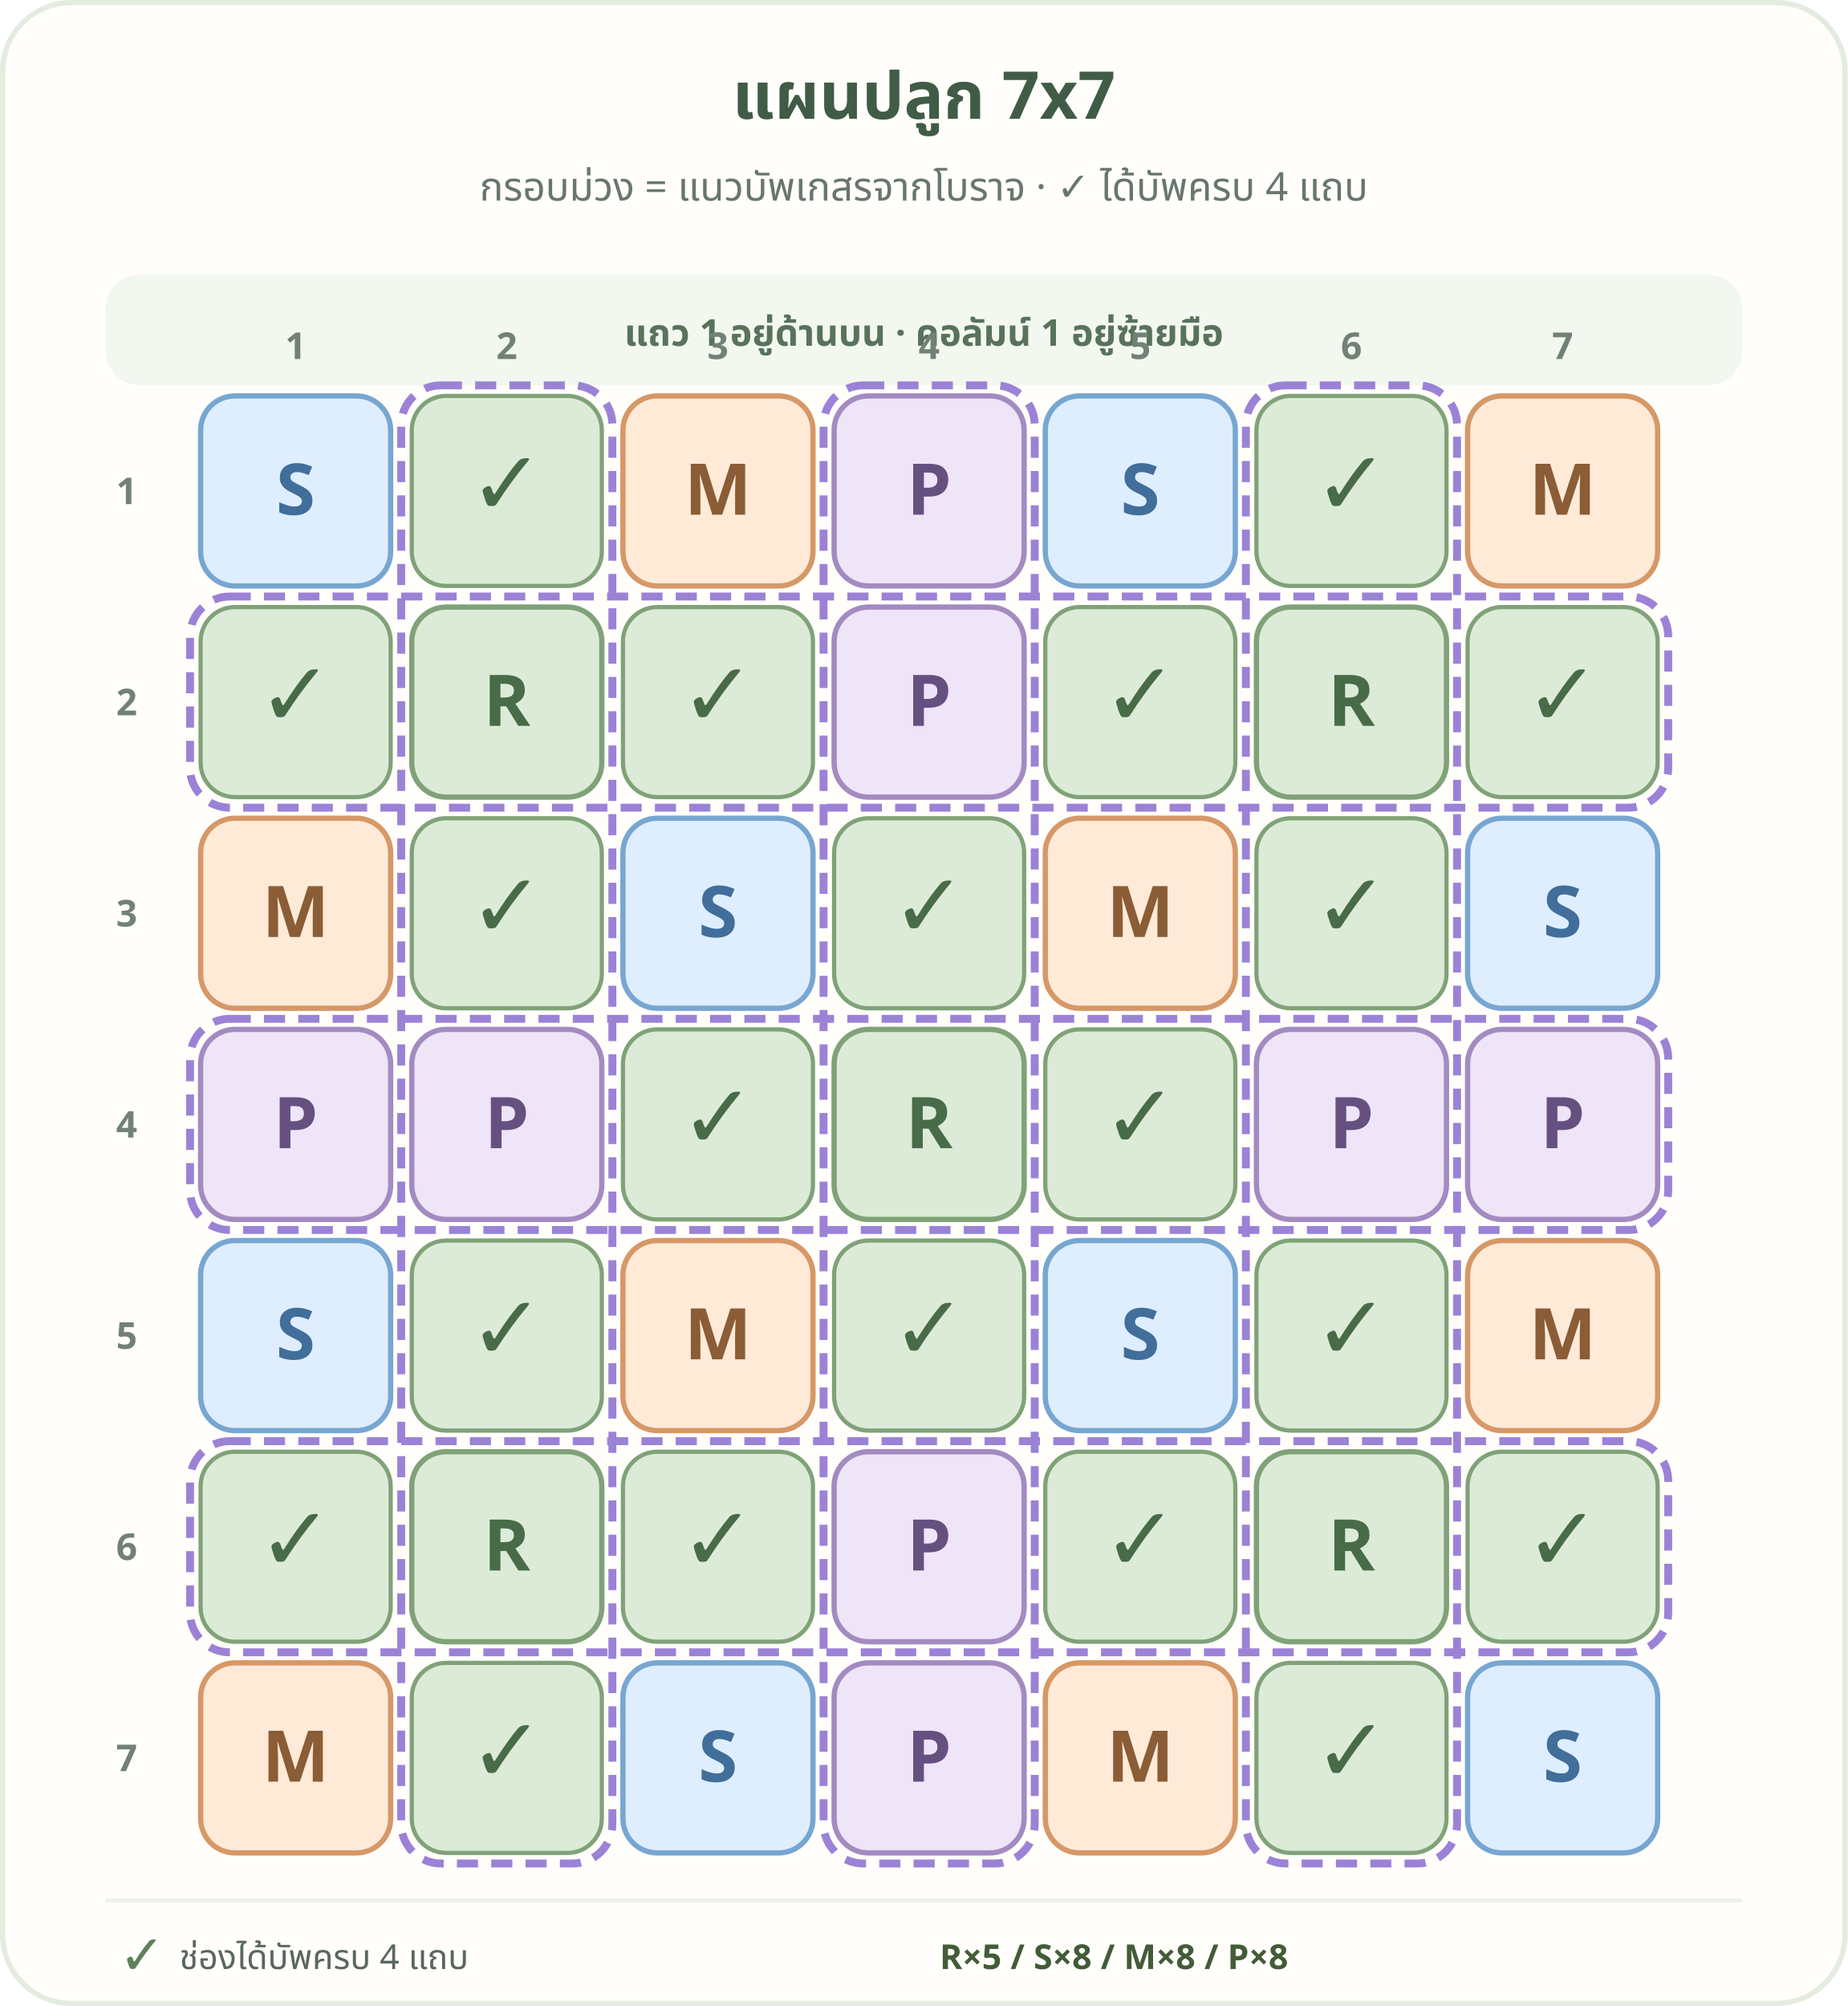
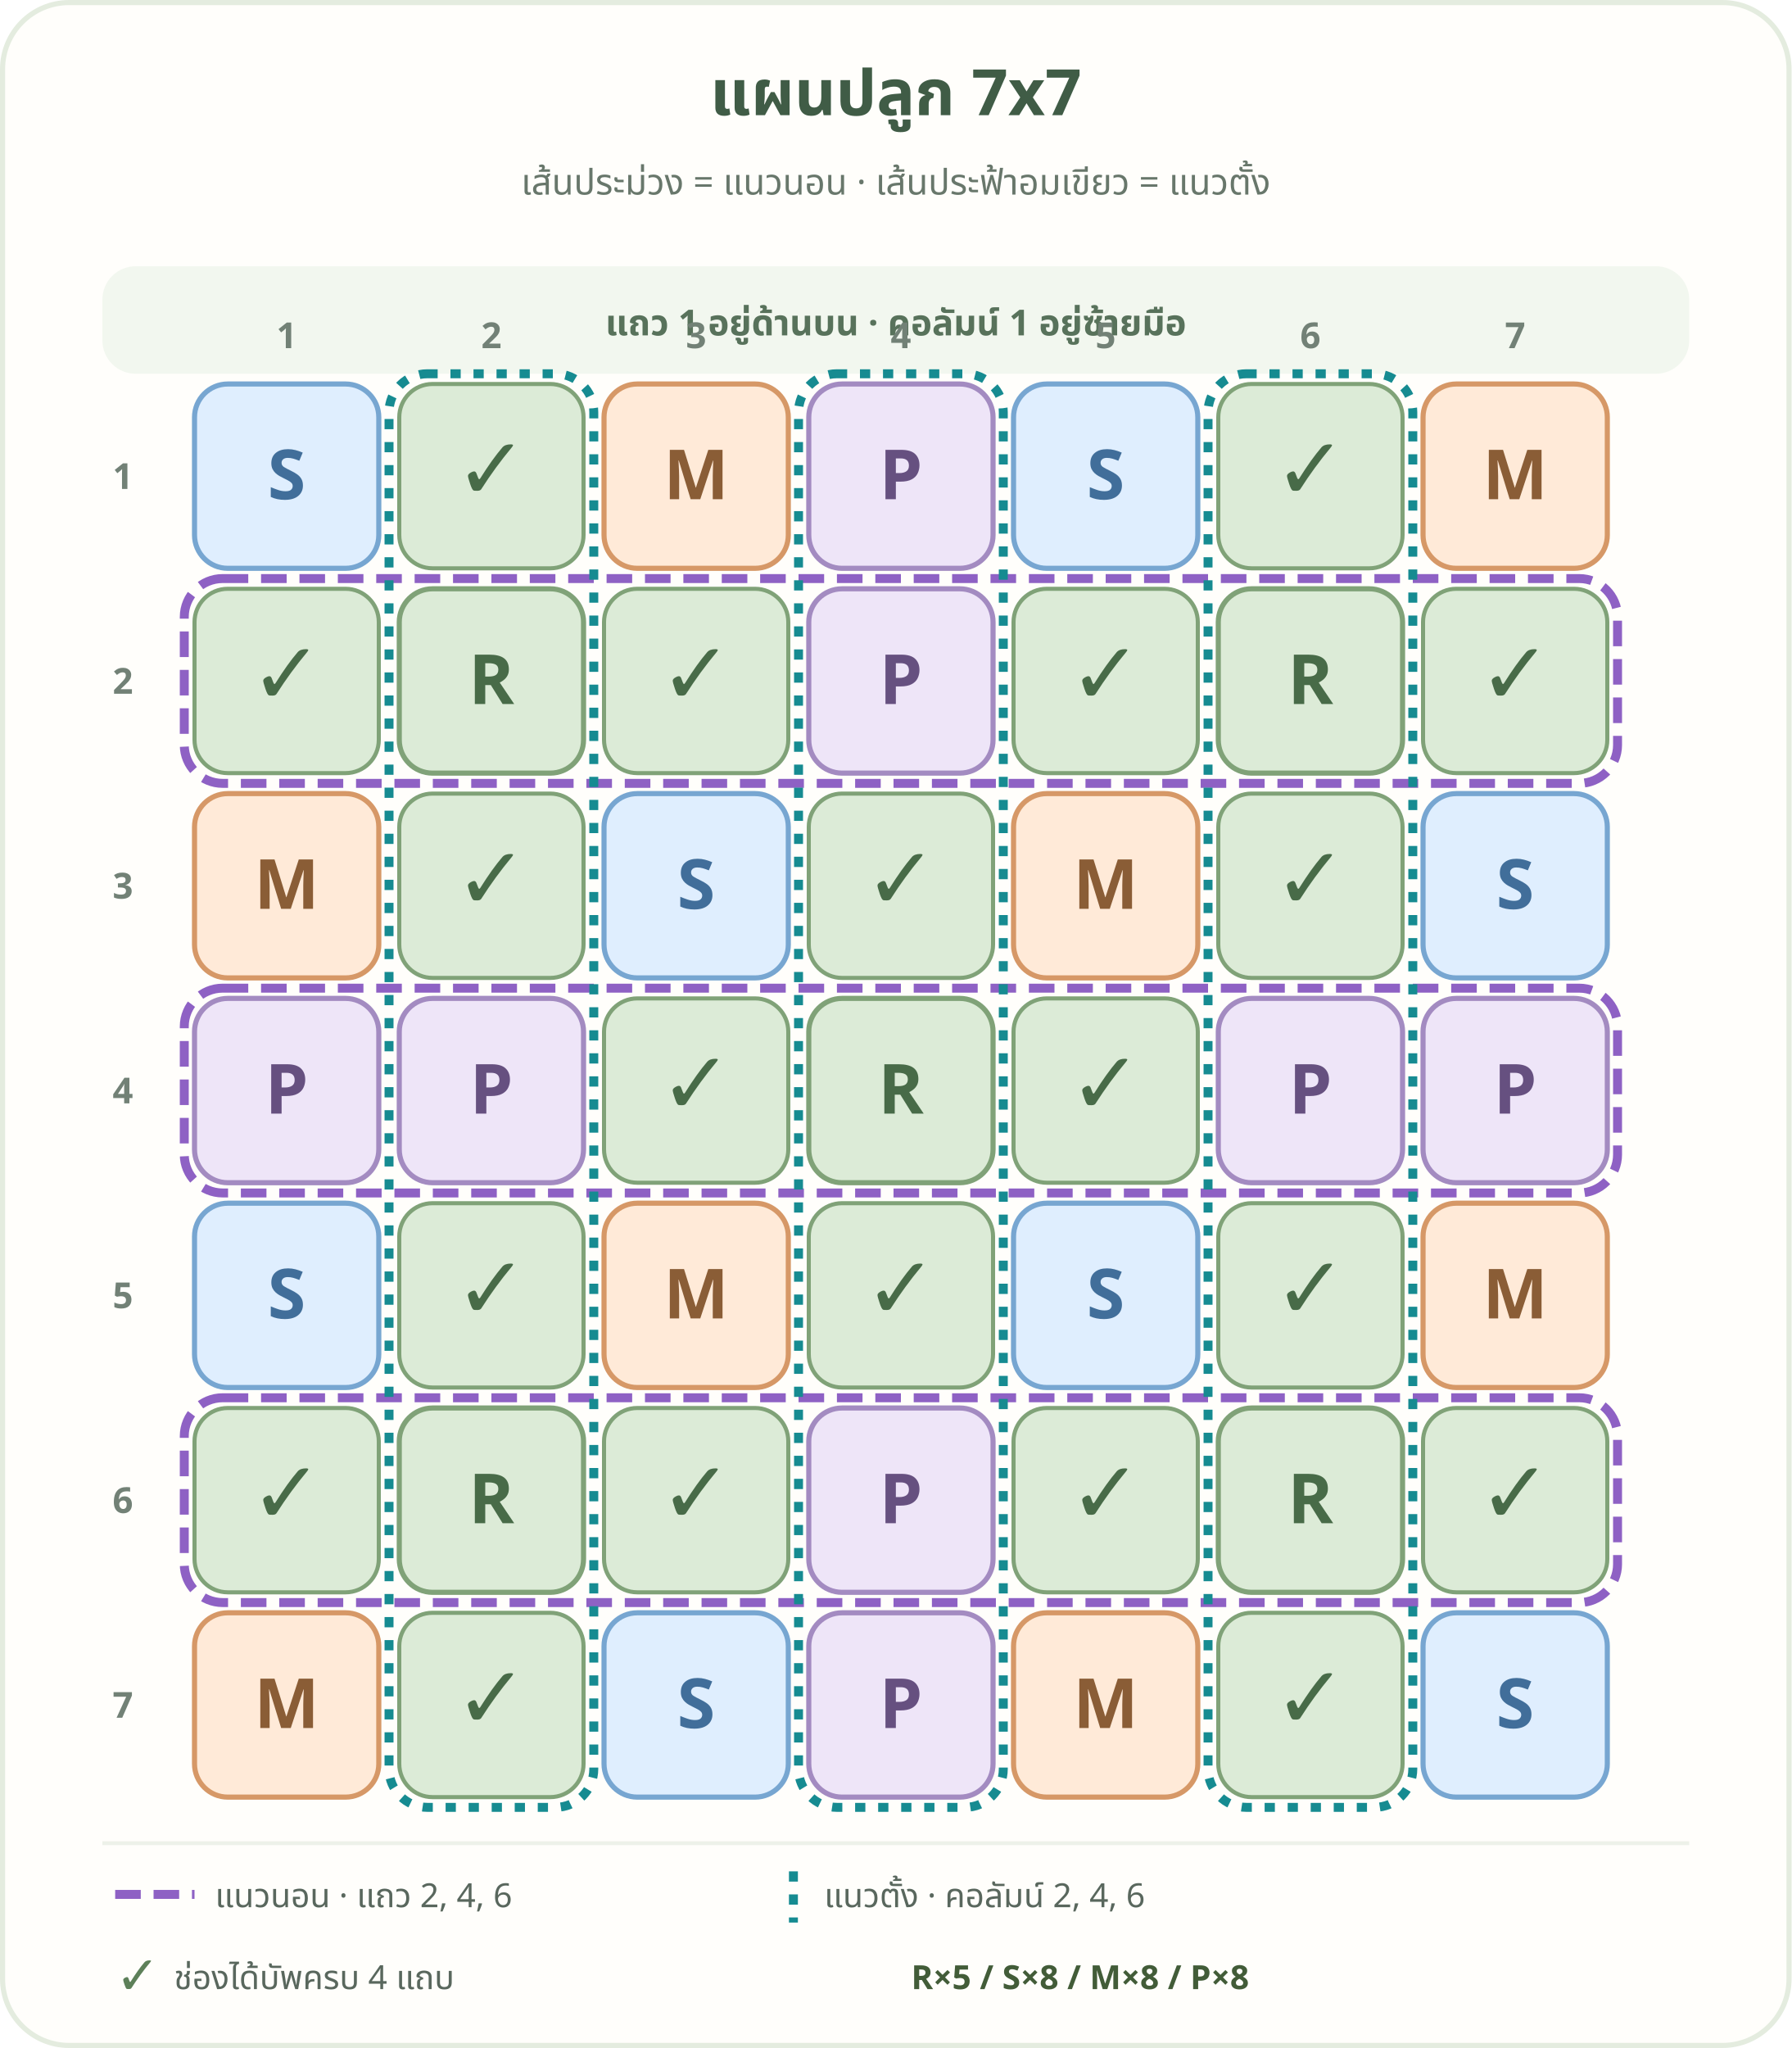
- <svg xmlns="http://www.w3.org/2000/svg" width="700" height="760" viewBox="0 0 700 760" role="img" aria-labelledby="title desc">
-   <rect x="1" y="1" width="698" height="758" rx="26" fill="#fffefb" stroke="#e4ecdf" stroke-width="2" />
+ <svg xmlns="http://www.w3.org/2000/svg" width="700" height="800" viewBox="0 0 700 800" role="img" aria-labelledby="title desc">
+   <rect x="1" y="1" width="698" height="798" rx="26" fill="#fffefb" stroke="#e4ecdf" stroke-width="2" />
  <text x="350" y="45" text-anchor="middle" font-family="Tahoma, Noto Sans Thai, sans-serif" font-size="25" font-weight="700" fill="#405c46">แผนปลูก 7x7</text>
-   <text x="350" y="76" text-anchor="middle" font-family="Tahoma, Noto Sans Thai, sans-serif" font-size="15" fill="#68776b">กรอบม่วง = แนวบัพเกสรจากโบราจ · ✓ ได้บัพครบ 4 แถบ</text>
+   <text x="350" y="76" text-anchor="middle" font-family="Tahoma, Noto Sans Thai, sans-serif" font-size="14" fill="#68776b">เส้นประม่วง = แนวนอน · เส้นประฟ้าอมเขียว = แนวตั้ง</text>
  <rect x="40" y="104" width="620" height="42" rx="13" fill="#f2f7ef" />
  <text x="350" y="131" text-anchor="middle" font-family="Tahoma, Noto Sans Thai, sans-serif" font-size="14" font-weight="700" fill="#58725b">แถว 1 อยู่ด้านบน · คอลัมน์ 1 อยู่ซ้ายมือ</text>
  <text x="112" y="136" text-anchor="middle" font-family="Tahoma, sans-serif" font-size="14" font-weight="700" fill="#728176">1</text>
  <text x="192" y="136" text-anchor="middle" font-family="Tahoma, sans-serif" font-size="14" font-weight="700" fill="#728176">2</text>
  <text x="272" y="136" text-anchor="middle" font-family="Tahoma, sans-serif" font-size="14" font-weight="700" fill="#728176">3</text>
  <text x="352" y="136" text-anchor="middle" font-family="Tahoma, sans-serif" font-size="14" font-weight="700" fill="#728176">4</text>
  <text x="432" y="136" text-anchor="middle" font-family="Tahoma, sans-serif" font-size="14" font-weight="700" fill="#728176">5</text>
  <text x="512" y="136" text-anchor="middle" font-family="Tahoma, sans-serif" font-size="14" font-weight="700" fill="#728176">6</text>
  <text x="592" y="136" text-anchor="middle" font-family="Tahoma, sans-serif" font-size="14" font-weight="700" fill="#728176">7</text>
  <text x="48" y="191" text-anchor="middle" font-family="Tahoma, sans-serif" font-size="14" font-weight="700" fill="#728176">1</text>
  <g aria-label="แถว 1 คอลัมน์ 1: สตรอว์เบอร์รี่สวน — บัพน้ำ">
    <rect x="76" y="150" width="72" height="72" rx="13" fill="#dfeefe" stroke="#77a6d1" stroke-width="2" />
    <text x="112" y="195" text-anchor="middle" font-family="Segoe UI Symbol, Tahoma, Noto Sans Thai, sans-serif" font-size="27" font-weight="750" fill="#416e9a">S</text>
  </g>
  <g aria-label="แถว 1 คอลัมน์ 2: ช่องปลูก — ได้รับบัพครบทั้ง 4 แถบ และได้รับเกสรจากโบราจ">
    <rect x="156" y="150" width="72" height="72" rx="13" fill="#dcebd7" stroke="#80a278" stroke-width="1.6" />
    <text x="192" y="195" text-anchor="middle" font-family="Segoe UI Symbol, Tahoma, Noto Sans Thai, sans-serif" font-size="34" font-weight="750" fill="#486b48">✓</text>
  </g>
  <g aria-label="แถว 1 คอลัมน์ 3: ดาวเรือง — บัพป้องกัน">
    <rect x="236" y="150" width="72" height="72" rx="13" fill="#ffead8" stroke="#d69867" stroke-width="2" />
    <text x="272" y="195" text-anchor="middle" font-family="Segoe UI Symbol, Tahoma, Noto Sans Thai, sans-serif" font-size="27" font-weight="750" fill="#8a5d36">M</text>
  </g>
  <g aria-label="แถว 1 คอลัมน์ 4: โบราจ — บัพเกสร">
    <rect x="316" y="150" width="72" height="72" rx="13" fill="#eee5f8" stroke="#a38bc1" stroke-width="2" />
    <text x="352" y="195" text-anchor="middle" font-family="Segoe UI Symbol, Tahoma, Noto Sans Thai, sans-serif" font-size="27" font-weight="750" fill="#665080">P</text>
  </g>
  <g aria-label="แถว 1 คอลัมน์ 5: สตรอว์เบอร์รี่สวน — บัพน้ำ">
    <rect x="396" y="150" width="72" height="72" rx="13" fill="#dfeefe" stroke="#77a6d1" stroke-width="2" />
    <text x="432" y="195" text-anchor="middle" font-family="Segoe UI Symbol, Tahoma, Noto Sans Thai, sans-serif" font-size="27" font-weight="750" fill="#416e9a">S</text>
  </g>
  <g aria-label="แถว 1 คอลัมน์ 6: ช่องปลูก — ได้รับบัพครบทั้ง 4 แถบ และได้รับเกสรจากโบราจ">
    <rect x="476" y="150" width="72" height="72" rx="13" fill="#dcebd7" stroke="#80a278" stroke-width="1.6" />
    <text x="512" y="195" text-anchor="middle" font-family="Segoe UI Symbol, Tahoma, Noto Sans Thai, sans-serif" font-size="34" font-weight="750" fill="#486b48">✓</text>
  </g>
  <g aria-label="แถว 1 คอลัมน์ 7: ดาวเรือง — บัพป้องกัน">
    <rect x="556" y="150" width="72" height="72" rx="13" fill="#ffead8" stroke="#d69867" stroke-width="2" />
    <text x="592" y="195" text-anchor="middle" font-family="Segoe UI Symbol, Tahoma, Noto Sans Thai, sans-serif" font-size="27" font-weight="750" fill="#8a5d36">M</text>
  </g>
  <text x="48" y="271" text-anchor="middle" font-family="Tahoma, sans-serif" font-size="14" font-weight="700" fill="#728176">2</text>
  <g aria-label="แถว 2 คอลัมน์ 1: ช่องปลูก — ได้รับบัพครบทั้ง 4 แถบ และได้รับเกสรจากโบราจ">
    <rect x="76" y="230" width="72" height="72" rx="13" fill="#dcebd7" stroke="#80a278" stroke-width="1.6" />
    <text x="112" y="275" text-anchor="middle" font-family="Segoe UI Symbol, Tahoma, Noto Sans Thai, sans-serif" font-size="34" font-weight="750" fill="#486b48">✓</text>
  </g>
  <g aria-label="แถว 2 คอลัมน์ 2: ถั่วรันเนอร์ — บัพดิน">
    <rect x="156" y="230" width="72" height="72" rx="13" fill="#dcebd7" stroke="#80a278" stroke-width="2" />
    <text x="192" y="275" text-anchor="middle" font-family="Segoe UI Symbol, Tahoma, Noto Sans Thai, sans-serif" font-size="27" font-weight="750" fill="#486b48">R</text>
  </g>
  <g aria-label="แถว 2 คอลัมน์ 3: ช่องปลูก — ได้รับบัพครบทั้ง 4 แถบ และได้รับเกสรจากโบราจ">
    <rect x="236" y="230" width="72" height="72" rx="13" fill="#dcebd7" stroke="#80a278" stroke-width="1.6" />
    <text x="272" y="275" text-anchor="middle" font-family="Segoe UI Symbol, Tahoma, Noto Sans Thai, sans-serif" font-size="34" font-weight="750" fill="#486b48">✓</text>
  </g>
  <g aria-label="แถว 2 คอลัมน์ 4: โบราจ — บัพเกสร">
    <rect x="316" y="230" width="72" height="72" rx="13" fill="#eee5f8" stroke="#a38bc1" stroke-width="2" />
    <text x="352" y="275" text-anchor="middle" font-family="Segoe UI Symbol, Tahoma, Noto Sans Thai, sans-serif" font-size="27" font-weight="750" fill="#665080">P</text>
  </g>
  <g aria-label="แถว 2 คอลัมน์ 5: ช่องปลูก — ได้รับบัพครบทั้ง 4 แถบ และได้รับเกสรจากโบราจ">
    <rect x="396" y="230" width="72" height="72" rx="13" fill="#dcebd7" stroke="#80a278" stroke-width="1.6" />
    <text x="432" y="275" text-anchor="middle" font-family="Segoe UI Symbol, Tahoma, Noto Sans Thai, sans-serif" font-size="34" font-weight="750" fill="#486b48">✓</text>
  </g>
  <g aria-label="แถว 2 คอลัมน์ 6: ถั่วรันเนอร์ — บัพดิน">
    <rect x="476" y="230" width="72" height="72" rx="13" fill="#dcebd7" stroke="#80a278" stroke-width="2" />
    <text x="512" y="275" text-anchor="middle" font-family="Segoe UI Symbol, Tahoma, Noto Sans Thai, sans-serif" font-size="27" font-weight="750" fill="#486b48">R</text>
  </g>
  <g aria-label="แถว 2 คอลัมน์ 7: ช่องปลูก — ได้รับบัพครบทั้ง 4 แถบ และได้รับเกสรจากโบราจ">
    <rect x="556" y="230" width="72" height="72" rx="13" fill="#dcebd7" stroke="#80a278" stroke-width="1.6" />
    <text x="592" y="275" text-anchor="middle" font-family="Segoe UI Symbol, Tahoma, Noto Sans Thai, sans-serif" font-size="34" font-weight="750" fill="#486b48">✓</text>
  </g>
  <text x="48" y="351" text-anchor="middle" font-family="Tahoma, sans-serif" font-size="14" font-weight="700" fill="#728176">3</text>
  <g aria-label="แถว 3 คอลัมน์ 1: ดาวเรือง — บัพป้องกัน">
    <rect x="76" y="310" width="72" height="72" rx="13" fill="#ffead8" stroke="#d69867" stroke-width="2" />
    <text x="112" y="355" text-anchor="middle" font-family="Segoe UI Symbol, Tahoma, Noto Sans Thai, sans-serif" font-size="27" font-weight="750" fill="#8a5d36">M</text>
  </g>
  <g aria-label="แถว 3 คอลัมน์ 2: ช่องปลูก — ได้รับบัพครบทั้ง 4 แถบ และได้รับเกสรจากโบราจ">
    <rect x="156" y="310" width="72" height="72" rx="13" fill="#dcebd7" stroke="#80a278" stroke-width="1.6" />
    <text x="192" y="355" text-anchor="middle" font-family="Segoe UI Symbol, Tahoma, Noto Sans Thai, sans-serif" font-size="34" font-weight="750" fill="#486b48">✓</text>
  </g>
  <g aria-label="แถว 3 คอลัมน์ 3: สตรอว์เบอร์รี่สวน — บัพน้ำ">
    <rect x="236" y="310" width="72" height="72" rx="13" fill="#dfeefe" stroke="#77a6d1" stroke-width="2" />
    <text x="272" y="355" text-anchor="middle" font-family="Segoe UI Symbol, Tahoma, Noto Sans Thai, sans-serif" font-size="27" font-weight="750" fill="#416e9a">S</text>
  </g>
  <g aria-label="แถว 3 คอลัมน์ 4: ช่องปลูก — ได้รับบัพครบทั้ง 4 แถบ และได้รับเกสรจากโบราจ">
    <rect x="316" y="310" width="72" height="72" rx="13" fill="#dcebd7" stroke="#80a278" stroke-width="1.6" />
    <text x="352" y="355" text-anchor="middle" font-family="Segoe UI Symbol, Tahoma, Noto Sans Thai, sans-serif" font-size="34" font-weight="750" fill="#486b48">✓</text>
  </g>
  <g aria-label="แถว 3 คอลัมน์ 5: ดาวเรือง — บัพป้องกัน">
    <rect x="396" y="310" width="72" height="72" rx="13" fill="#ffead8" stroke="#d69867" stroke-width="2" />
    <text x="432" y="355" text-anchor="middle" font-family="Segoe UI Symbol, Tahoma, Noto Sans Thai, sans-serif" font-size="27" font-weight="750" fill="#8a5d36">M</text>
  </g>
  <g aria-label="แถว 3 คอลัมน์ 6: ช่องปลูก — ได้รับบัพครบทั้ง 4 แถบ และได้รับเกสรจากโบราจ">
    <rect x="476" y="310" width="72" height="72" rx="13" fill="#dcebd7" stroke="#80a278" stroke-width="1.6" />
    <text x="512" y="355" text-anchor="middle" font-family="Segoe UI Symbol, Tahoma, Noto Sans Thai, sans-serif" font-size="34" font-weight="750" fill="#486b48">✓</text>
  </g>
  <g aria-label="แถว 3 คอลัมน์ 7: สตรอว์เบอร์รี่สวน — บัพน้ำ">
    <rect x="556" y="310" width="72" height="72" rx="13" fill="#dfeefe" stroke="#77a6d1" stroke-width="2" />
    <text x="592" y="355" text-anchor="middle" font-family="Segoe UI Symbol, Tahoma, Noto Sans Thai, sans-serif" font-size="27" font-weight="750" fill="#416e9a">S</text>
  </g>
  <text x="48" y="431" text-anchor="middle" font-family="Tahoma, sans-serif" font-size="14" font-weight="700" fill="#728176">4</text>
  <g aria-label="แถว 4 คอลัมน์ 1: โบราจ — บัพเกสร">
    <rect x="76" y="390" width="72" height="72" rx="13" fill="#eee5f8" stroke="#a38bc1" stroke-width="2" />
    <text x="112" y="435" text-anchor="middle" font-family="Segoe UI Symbol, Tahoma, Noto Sans Thai, sans-serif" font-size="27" font-weight="750" fill="#665080">P</text>
  </g>
  <g aria-label="แถว 4 คอลัมน์ 2: โบราจ — บัพเกสร">
    <rect x="156" y="390" width="72" height="72" rx="13" fill="#eee5f8" stroke="#a38bc1" stroke-width="2" />
    <text x="192" y="435" text-anchor="middle" font-family="Segoe UI Symbol, Tahoma, Noto Sans Thai, sans-serif" font-size="27" font-weight="750" fill="#665080">P</text>
  </g>
  <g aria-label="แถว 4 คอลัมน์ 3: ช่องปลูก — ได้รับบัพครบทั้ง 4 แถบ และได้รับเกสรจากโบราจ">
    <rect x="236" y="390" width="72" height="72" rx="13" fill="#dcebd7" stroke="#80a278" stroke-width="1.6" />
    <text x="272" y="435" text-anchor="middle" font-family="Segoe UI Symbol, Tahoma, Noto Sans Thai, sans-serif" font-size="34" font-weight="750" fill="#486b48">✓</text>
  </g>
  <g aria-label="แถว 4 คอลัมน์ 4: ถั่วรันเนอร์ — บัพดิน">
    <rect x="316" y="390" width="72" height="72" rx="13" fill="#dcebd7" stroke="#80a278" stroke-width="2" />
    <text x="352" y="435" text-anchor="middle" font-family="Segoe UI Symbol, Tahoma, Noto Sans Thai, sans-serif" font-size="27" font-weight="750" fill="#486b48">R</text>
  </g>
  <g aria-label="แถว 4 คอลัมน์ 5: ช่องปลูก — ได้รับบัพครบทั้ง 4 แถบ และได้รับเกสรจากโบราจ">
    <rect x="396" y="390" width="72" height="72" rx="13" fill="#dcebd7" stroke="#80a278" stroke-width="1.6" />
    <text x="432" y="435" text-anchor="middle" font-family="Segoe UI Symbol, Tahoma, Noto Sans Thai, sans-serif" font-size="34" font-weight="750" fill="#486b48">✓</text>
  </g>
  <g aria-label="แถว 4 คอลัมน์ 6: โบราจ — บัพเกสร">
    <rect x="476" y="390" width="72" height="72" rx="13" fill="#eee5f8" stroke="#a38bc1" stroke-width="2" />
    <text x="512" y="435" text-anchor="middle" font-family="Segoe UI Symbol, Tahoma, Noto Sans Thai, sans-serif" font-size="27" font-weight="750" fill="#665080">P</text>
  </g>
  <g aria-label="แถว 4 คอลัมน์ 7: โบราจ — บัพเกสร">
    <rect x="556" y="390" width="72" height="72" rx="13" fill="#eee5f8" stroke="#a38bc1" stroke-width="2" />
    <text x="592" y="435" text-anchor="middle" font-family="Segoe UI Symbol, Tahoma, Noto Sans Thai, sans-serif" font-size="27" font-weight="750" fill="#665080">P</text>
  </g>
  <text x="48" y="511" text-anchor="middle" font-family="Tahoma, sans-serif" font-size="14" font-weight="700" fill="#728176">5</text>
  <g aria-label="แถว 5 คอลัมน์ 1: สตรอว์เบอร์รี่สวน — บัพน้ำ">
    <rect x="76" y="470" width="72" height="72" rx="13" fill="#dfeefe" stroke="#77a6d1" stroke-width="2" />
    <text x="112" y="515" text-anchor="middle" font-family="Segoe UI Symbol, Tahoma, Noto Sans Thai, sans-serif" font-size="27" font-weight="750" fill="#416e9a">S</text>
  </g>
  <g aria-label="แถว 5 คอลัมน์ 2: ช่องปลูก — ได้รับบัพครบทั้ง 4 แถบ และได้รับเกสรจากโบราจ">
    <rect x="156" y="470" width="72" height="72" rx="13" fill="#dcebd7" stroke="#80a278" stroke-width="1.6" />
    <text x="192" y="515" text-anchor="middle" font-family="Segoe UI Symbol, Tahoma, Noto Sans Thai, sans-serif" font-size="34" font-weight="750" fill="#486b48">✓</text>
  </g>
  <g aria-label="แถว 5 คอลัมน์ 3: ดาวเรือง — บัพป้องกัน">
    <rect x="236" y="470" width="72" height="72" rx="13" fill="#ffead8" stroke="#d69867" stroke-width="2" />
    <text x="272" y="515" text-anchor="middle" font-family="Segoe UI Symbol, Tahoma, Noto Sans Thai, sans-serif" font-size="27" font-weight="750" fill="#8a5d36">M</text>
  </g>
  <g aria-label="แถว 5 คอลัมน์ 4: ช่องปลูก — ได้รับบัพครบทั้ง 4 แถบ และได้รับเกสรจากโบราจ">
    <rect x="316" y="470" width="72" height="72" rx="13" fill="#dcebd7" stroke="#80a278" stroke-width="1.6" />
    <text x="352" y="515" text-anchor="middle" font-family="Segoe UI Symbol, Tahoma, Noto Sans Thai, sans-serif" font-size="34" font-weight="750" fill="#486b48">✓</text>
  </g>
  <g aria-label="แถว 5 คอลัมน์ 5: สตรอว์เบอร์รี่สวน — บัพน้ำ">
    <rect x="396" y="470" width="72" height="72" rx="13" fill="#dfeefe" stroke="#77a6d1" stroke-width="2" />
    <text x="432" y="515" text-anchor="middle" font-family="Segoe UI Symbol, Tahoma, Noto Sans Thai, sans-serif" font-size="27" font-weight="750" fill="#416e9a">S</text>
  </g>
  <g aria-label="แถว 5 คอลัมน์ 6: ช่องปลูก — ได้รับบัพครบทั้ง 4 แถบ และได้รับเกสรจากโบราจ">
    <rect x="476" y="470" width="72" height="72" rx="13" fill="#dcebd7" stroke="#80a278" stroke-width="1.6" />
    <text x="512" y="515" text-anchor="middle" font-family="Segoe UI Symbol, Tahoma, Noto Sans Thai, sans-serif" font-size="34" font-weight="750" fill="#486b48">✓</text>
  </g>
  <g aria-label="แถว 5 คอลัมน์ 7: ดาวเรือง — บัพป้องกัน">
    <rect x="556" y="470" width="72" height="72" rx="13" fill="#ffead8" stroke="#d69867" stroke-width="2" />
    <text x="592" y="515" text-anchor="middle" font-family="Segoe UI Symbol, Tahoma, Noto Sans Thai, sans-serif" font-size="27" font-weight="750" fill="#8a5d36">M</text>
  </g>
  <text x="48" y="591" text-anchor="middle" font-family="Tahoma, sans-serif" font-size="14" font-weight="700" fill="#728176">6</text>
  <g aria-label="แถว 6 คอลัมน์ 1: ช่องปลูก — ได้รับบัพครบทั้ง 4 แถบ และได้รับเกสรจากโบราจ">
    <rect x="76" y="550" width="72" height="72" rx="13" fill="#dcebd7" stroke="#80a278" stroke-width="1.6" />
    <text x="112" y="595" text-anchor="middle" font-family="Segoe UI Symbol, Tahoma, Noto Sans Thai, sans-serif" font-size="34" font-weight="750" fill="#486b48">✓</text>
  </g>
  <g aria-label="แถว 6 คอลัมน์ 2: ถั่วรันเนอร์ — บัพดิน">
    <rect x="156" y="550" width="72" height="72" rx="13" fill="#dcebd7" stroke="#80a278" stroke-width="2" />
    <text x="192" y="595" text-anchor="middle" font-family="Segoe UI Symbol, Tahoma, Noto Sans Thai, sans-serif" font-size="27" font-weight="750" fill="#486b48">R</text>
  </g>
  <g aria-label="แถว 6 คอลัมน์ 3: ช่องปลูก — ได้รับบัพครบทั้ง 4 แถบ และได้รับเกสรจากโบราจ">
    <rect x="236" y="550" width="72" height="72" rx="13" fill="#dcebd7" stroke="#80a278" stroke-width="1.6" />
    <text x="272" y="595" text-anchor="middle" font-family="Segoe UI Symbol, Tahoma, Noto Sans Thai, sans-serif" font-size="34" font-weight="750" fill="#486b48">✓</text>
  </g>
  <g aria-label="แถว 6 คอลัมน์ 4: โบราจ — บัพเกสร">
    <rect x="316" y="550" width="72" height="72" rx="13" fill="#eee5f8" stroke="#a38bc1" stroke-width="2" />
    <text x="352" y="595" text-anchor="middle" font-family="Segoe UI Symbol, Tahoma, Noto Sans Thai, sans-serif" font-size="27" font-weight="750" fill="#665080">P</text>
  </g>
  <g aria-label="แถว 6 คอลัมน์ 5: ช่องปลูก — ได้รับบัพครบทั้ง 4 แถบ และได้รับเกสรจากโบราจ">
    <rect x="396" y="550" width="72" height="72" rx="13" fill="#dcebd7" stroke="#80a278" stroke-width="1.6" />
    <text x="432" y="595" text-anchor="middle" font-family="Segoe UI Symbol, Tahoma, Noto Sans Thai, sans-serif" font-size="34" font-weight="750" fill="#486b48">✓</text>
  </g>
  <g aria-label="แถว 6 คอลัมน์ 6: ถั่วรันเนอร์ — บัพดิน">
    <rect x="476" y="550" width="72" height="72" rx="13" fill="#dcebd7" stroke="#80a278" stroke-width="2" />
    <text x="512" y="595" text-anchor="middle" font-family="Segoe UI Symbol, Tahoma, Noto Sans Thai, sans-serif" font-size="27" font-weight="750" fill="#486b48">R</text>
  </g>
  <g aria-label="แถว 6 คอลัมน์ 7: ช่องปลูก — ได้รับบัพครบทั้ง 4 แถบ และได้รับเกสรจากโบราจ">
    <rect x="556" y="550" width="72" height="72" rx="13" fill="#dcebd7" stroke="#80a278" stroke-width="1.6" />
    <text x="592" y="595" text-anchor="middle" font-family="Segoe UI Symbol, Tahoma, Noto Sans Thai, sans-serif" font-size="34" font-weight="750" fill="#486b48">✓</text>
  </g>
  <text x="48" y="671" text-anchor="middle" font-family="Tahoma, sans-serif" font-size="14" font-weight="700" fill="#728176">7</text>
  <g aria-label="แถว 7 คอลัมน์ 1: ดาวเรือง — บัพป้องกัน">
    <rect x="76" y="630" width="72" height="72" rx="13" fill="#ffead8" stroke="#d69867" stroke-width="2" />
    <text x="112" y="675" text-anchor="middle" font-family="Segoe UI Symbol, Tahoma, Noto Sans Thai, sans-serif" font-size="27" font-weight="750" fill="#8a5d36">M</text>
  </g>
  <g aria-label="แถว 7 คอลัมน์ 2: ช่องปลูก — ได้รับบัพครบทั้ง 4 แถบ และได้รับเกสรจากโบราจ">
    <rect x="156" y="630" width="72" height="72" rx="13" fill="#dcebd7" stroke="#80a278" stroke-width="1.6" />
    <text x="192" y="675" text-anchor="middle" font-family="Segoe UI Symbol, Tahoma, Noto Sans Thai, sans-serif" font-size="34" font-weight="750" fill="#486b48">✓</text>
  </g>
  <g aria-label="แถว 7 คอลัมน์ 3: สตรอว์เบอร์รี่สวน — บัพน้ำ">
    <rect x="236" y="630" width="72" height="72" rx="13" fill="#dfeefe" stroke="#77a6d1" stroke-width="2" />
    <text x="272" y="675" text-anchor="middle" font-family="Segoe UI Symbol, Tahoma, Noto Sans Thai, sans-serif" font-size="27" font-weight="750" fill="#416e9a">S</text>
  </g>
  <g aria-label="แถว 7 คอลัมน์ 4: โบราจ — บัพเกสร">
    <rect x="316" y="630" width="72" height="72" rx="13" fill="#eee5f8" stroke="#a38bc1" stroke-width="2" />
    <text x="352" y="675" text-anchor="middle" font-family="Segoe UI Symbol, Tahoma, Noto Sans Thai, sans-serif" font-size="27" font-weight="750" fill="#665080">P</text>
  </g>
  <g aria-label="แถว 7 คอลัมน์ 5: ดาวเรือง — บัพป้องกัน">
    <rect x="396" y="630" width="72" height="72" rx="13" fill="#ffead8" stroke="#d69867" stroke-width="2" />
    <text x="432" y="675" text-anchor="middle" font-family="Segoe UI Symbol, Tahoma, Noto Sans Thai, sans-serif" font-size="27" font-weight="750" fill="#8a5d36">M</text>
  </g>
  <g aria-label="แถว 7 คอลัมน์ 6: ช่องปลูก — ได้รับบัพครบทั้ง 4 แถบ และได้รับเกสรจากโบราจ">
    <rect x="476" y="630" width="72" height="72" rx="13" fill="#dcebd7" stroke="#80a278" stroke-width="1.6" />
    <text x="512" y="675" text-anchor="middle" font-family="Segoe UI Symbol, Tahoma, Noto Sans Thai, sans-serif" font-size="34" font-weight="750" fill="#486b48">✓</text>
  </g>
  <g aria-label="แถว 7 คอลัมน์ 7: สตรอว์เบอร์รี่สวน — บัพน้ำ">
    <rect x="556" y="630" width="72" height="72" rx="13" fill="#dfeefe" stroke="#77a6d1" stroke-width="2" />
    <text x="592" y="675" text-anchor="middle" font-family="Segoe UI Symbol, Tahoma, Noto Sans Thai, sans-serif" font-size="27" font-weight="750" fill="#416e9a">S</text>
  </g>
-   <rect aria-label="แนวบัพโบราจ แถว 2" x="72" y="226" width="560" height="80" rx="15" fill="none" stroke="#9b82d6" stroke-width="3" stroke-dasharray="8 5" pointer-events="none" />
-   <rect aria-label="แนวบัพโบราจ แถว 4" x="72" y="386" width="560" height="80" rx="15" fill="none" stroke="#9b82d6" stroke-width="3" stroke-dasharray="8 5" pointer-events="none" />
-   <rect aria-label="แนวบัพโบราจ แถว 6" x="72" y="546" width="560" height="80" rx="15" fill="none" stroke="#9b82d6" stroke-width="3" stroke-dasharray="8 5" pointer-events="none" />
-   <rect aria-label="แนวบัพโบราจ คอลัมน์ 2" x="152" y="146" width="80" height="560" rx="15" fill="none" stroke="#9b82d6" stroke-width="3" stroke-dasharray="8 5" pointer-events="none" />
-   <rect aria-label="แนวบัพโบราจ คอลัมน์ 4" x="312" y="146" width="80" height="560" rx="15" fill="none" stroke="#9b82d6" stroke-width="3" stroke-dasharray="8 5" pointer-events="none" />
-   <rect aria-label="แนวบัพโบราจ คอลัมน์ 6" x="472" y="146" width="80" height="560" rx="15" fill="none" stroke="#9b82d6" stroke-width="3" stroke-dasharray="8 5" pointer-events="none" />
+   <rect aria-label="แนวบัพโบราจแนวนอน แถว 2" x="72" y="226" width="560" height="80" rx="15" fill="none" stroke="#8e61c4" stroke-width="3.5" stroke-dasharray="10 5" pointer-events="none" />
+   <rect aria-label="แนวบัพโบราจแนวนอน แถว 4" x="72" y="386" width="560" height="80" rx="15" fill="none" stroke="#8e61c4" stroke-width="3.5" stroke-dasharray="10 5" pointer-events="none" />
+   <rect aria-label="แนวบัพโบราจแนวนอน แถว 6" x="72" y="546" width="560" height="80" rx="15" fill="none" stroke="#8e61c4" stroke-width="3.5" stroke-dasharray="10 5" pointer-events="none" />
+   <rect aria-label="แนวบัพโบราจแนวตั้ง คอลัมน์ 2" x="152" y="146" width="80" height="560" rx="15" fill="none" stroke="#168b91" stroke-width="3.5" stroke-dasharray="4 5" pointer-events="none" />
+   <rect aria-label="แนวบัพโบราจแนวตั้ง คอลัมน์ 4" x="312" y="146" width="80" height="560" rx="15" fill="none" stroke="#168b91" stroke-width="3.5" stroke-dasharray="4 5" pointer-events="none" />
+   <rect aria-label="แนวบัพโบราจแนวตั้ง คอลัมน์ 6" x="472" y="146" width="80" height="560" rx="15" fill="none" stroke="#168b91" stroke-width="3.5" stroke-dasharray="4 5" pointer-events="none" />
  <path d="M40 720 H660" stroke="#edf1e9" stroke-width="1.5" />
-   <text x="45" y="748" font-family="Segoe UI Symbol, Tahoma, sans-serif" font-size="21" font-weight="700" fill="#5d8059">✓</text>
-   <text x="68" y="746" font-family="Tahoma, Noto Sans Thai, sans-serif" font-size="13" fill="#59675d">ช่องได้บัพครบ 4 แถบ</text>
-   <text x="356" y="746" font-family="Tahoma, sans-serif" font-size="13" font-weight="700" fill="#425c38">R×5 / S×8 / M×8 / P×8</text>
+   <path d="M45 740 H76" stroke="#8e61c4" stroke-width="3.5" stroke-dasharray="10 5" />
+   <text x="84" y="745" font-family="Tahoma, Noto Sans Thai, sans-serif" font-size="13" fill="#59675d">แนวนอน · แถว 2, 4, 6</text>
+   <path d="M310 731 V751" stroke="#168b91" stroke-width="3.5" stroke-dasharray="4 5" />
+   <text x="322" y="745" font-family="Tahoma, Noto Sans Thai, sans-serif" font-size="13" fill="#59675d">แนวตั้ง · คอลัมน์ 2, 4, 6</text>
+   <text x="45" y="779" font-family="Segoe UI Symbol, Tahoma, sans-serif" font-size="21" font-weight="700" fill="#5d8059">✓</text>
+   <text x="68" y="777" font-family="Tahoma, Noto Sans Thai, sans-serif" font-size="13" fill="#59675d">ช่องได้บัพครบ 4 แถบ</text>
+   <text x="356" y="777" font-family="Tahoma, sans-serif" font-size="13" font-weight="700" fill="#425c38">R×5 / S×8 / M×8 / P×8</text>
</svg>
